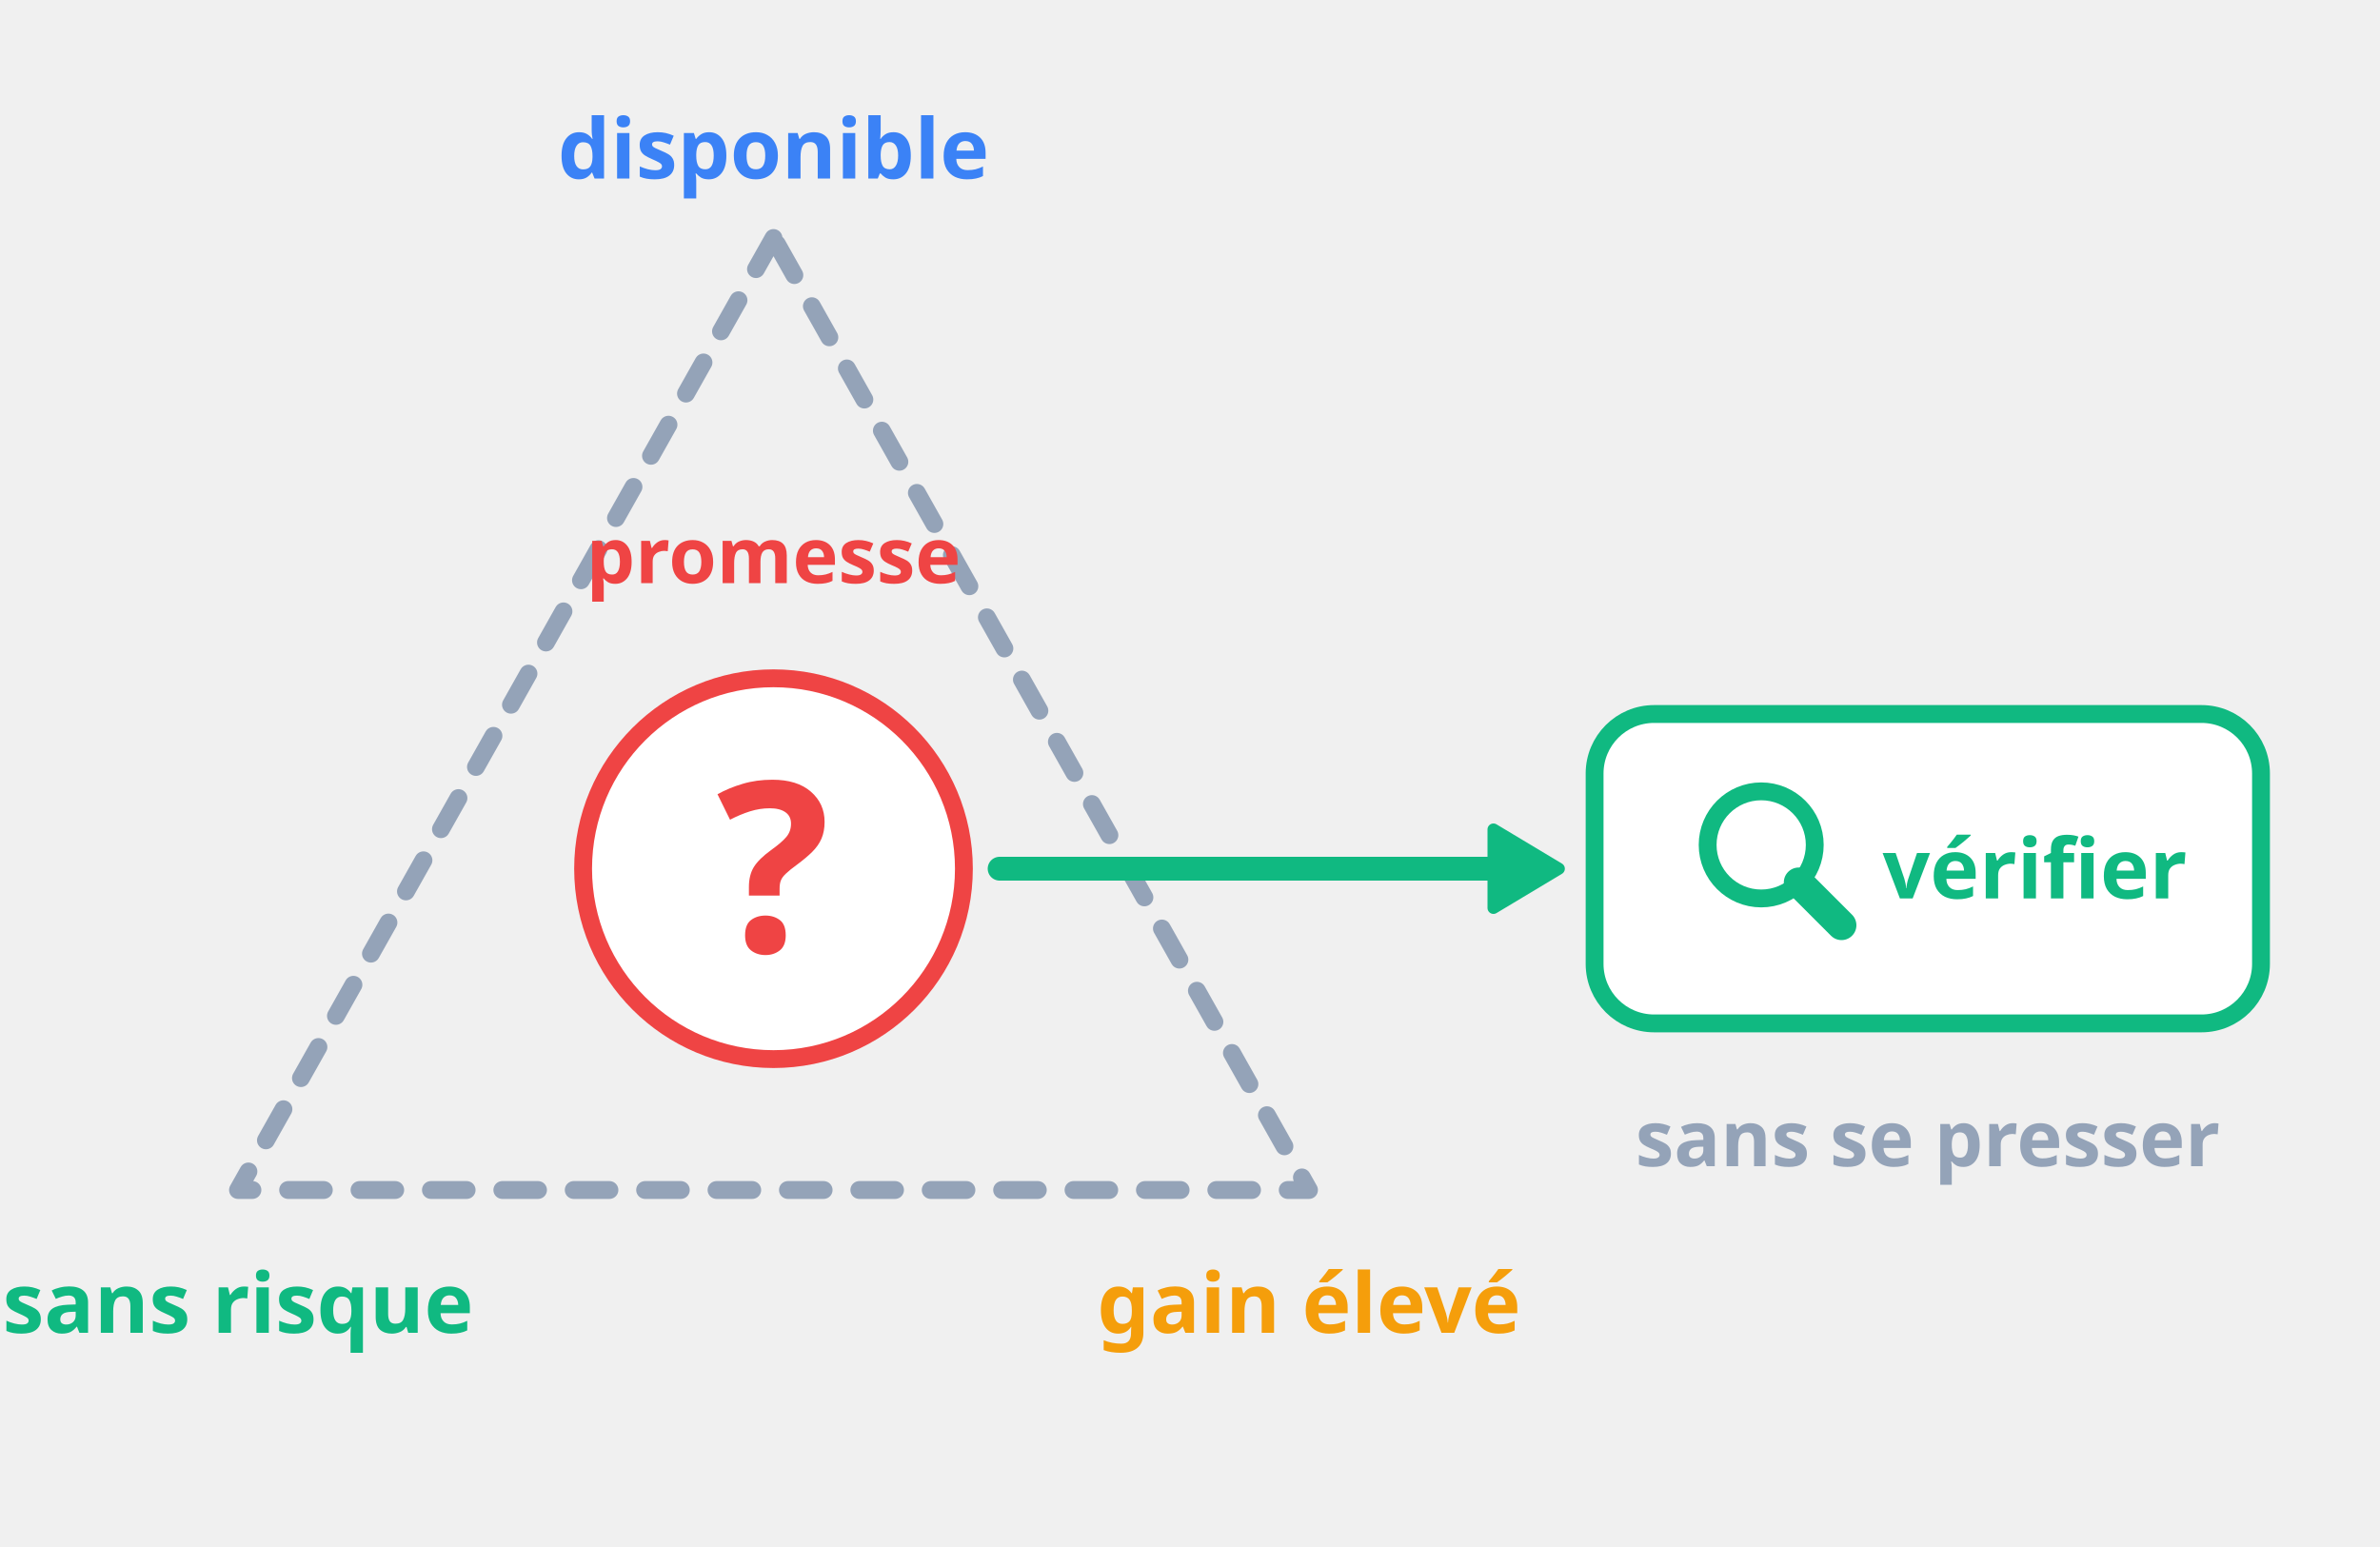
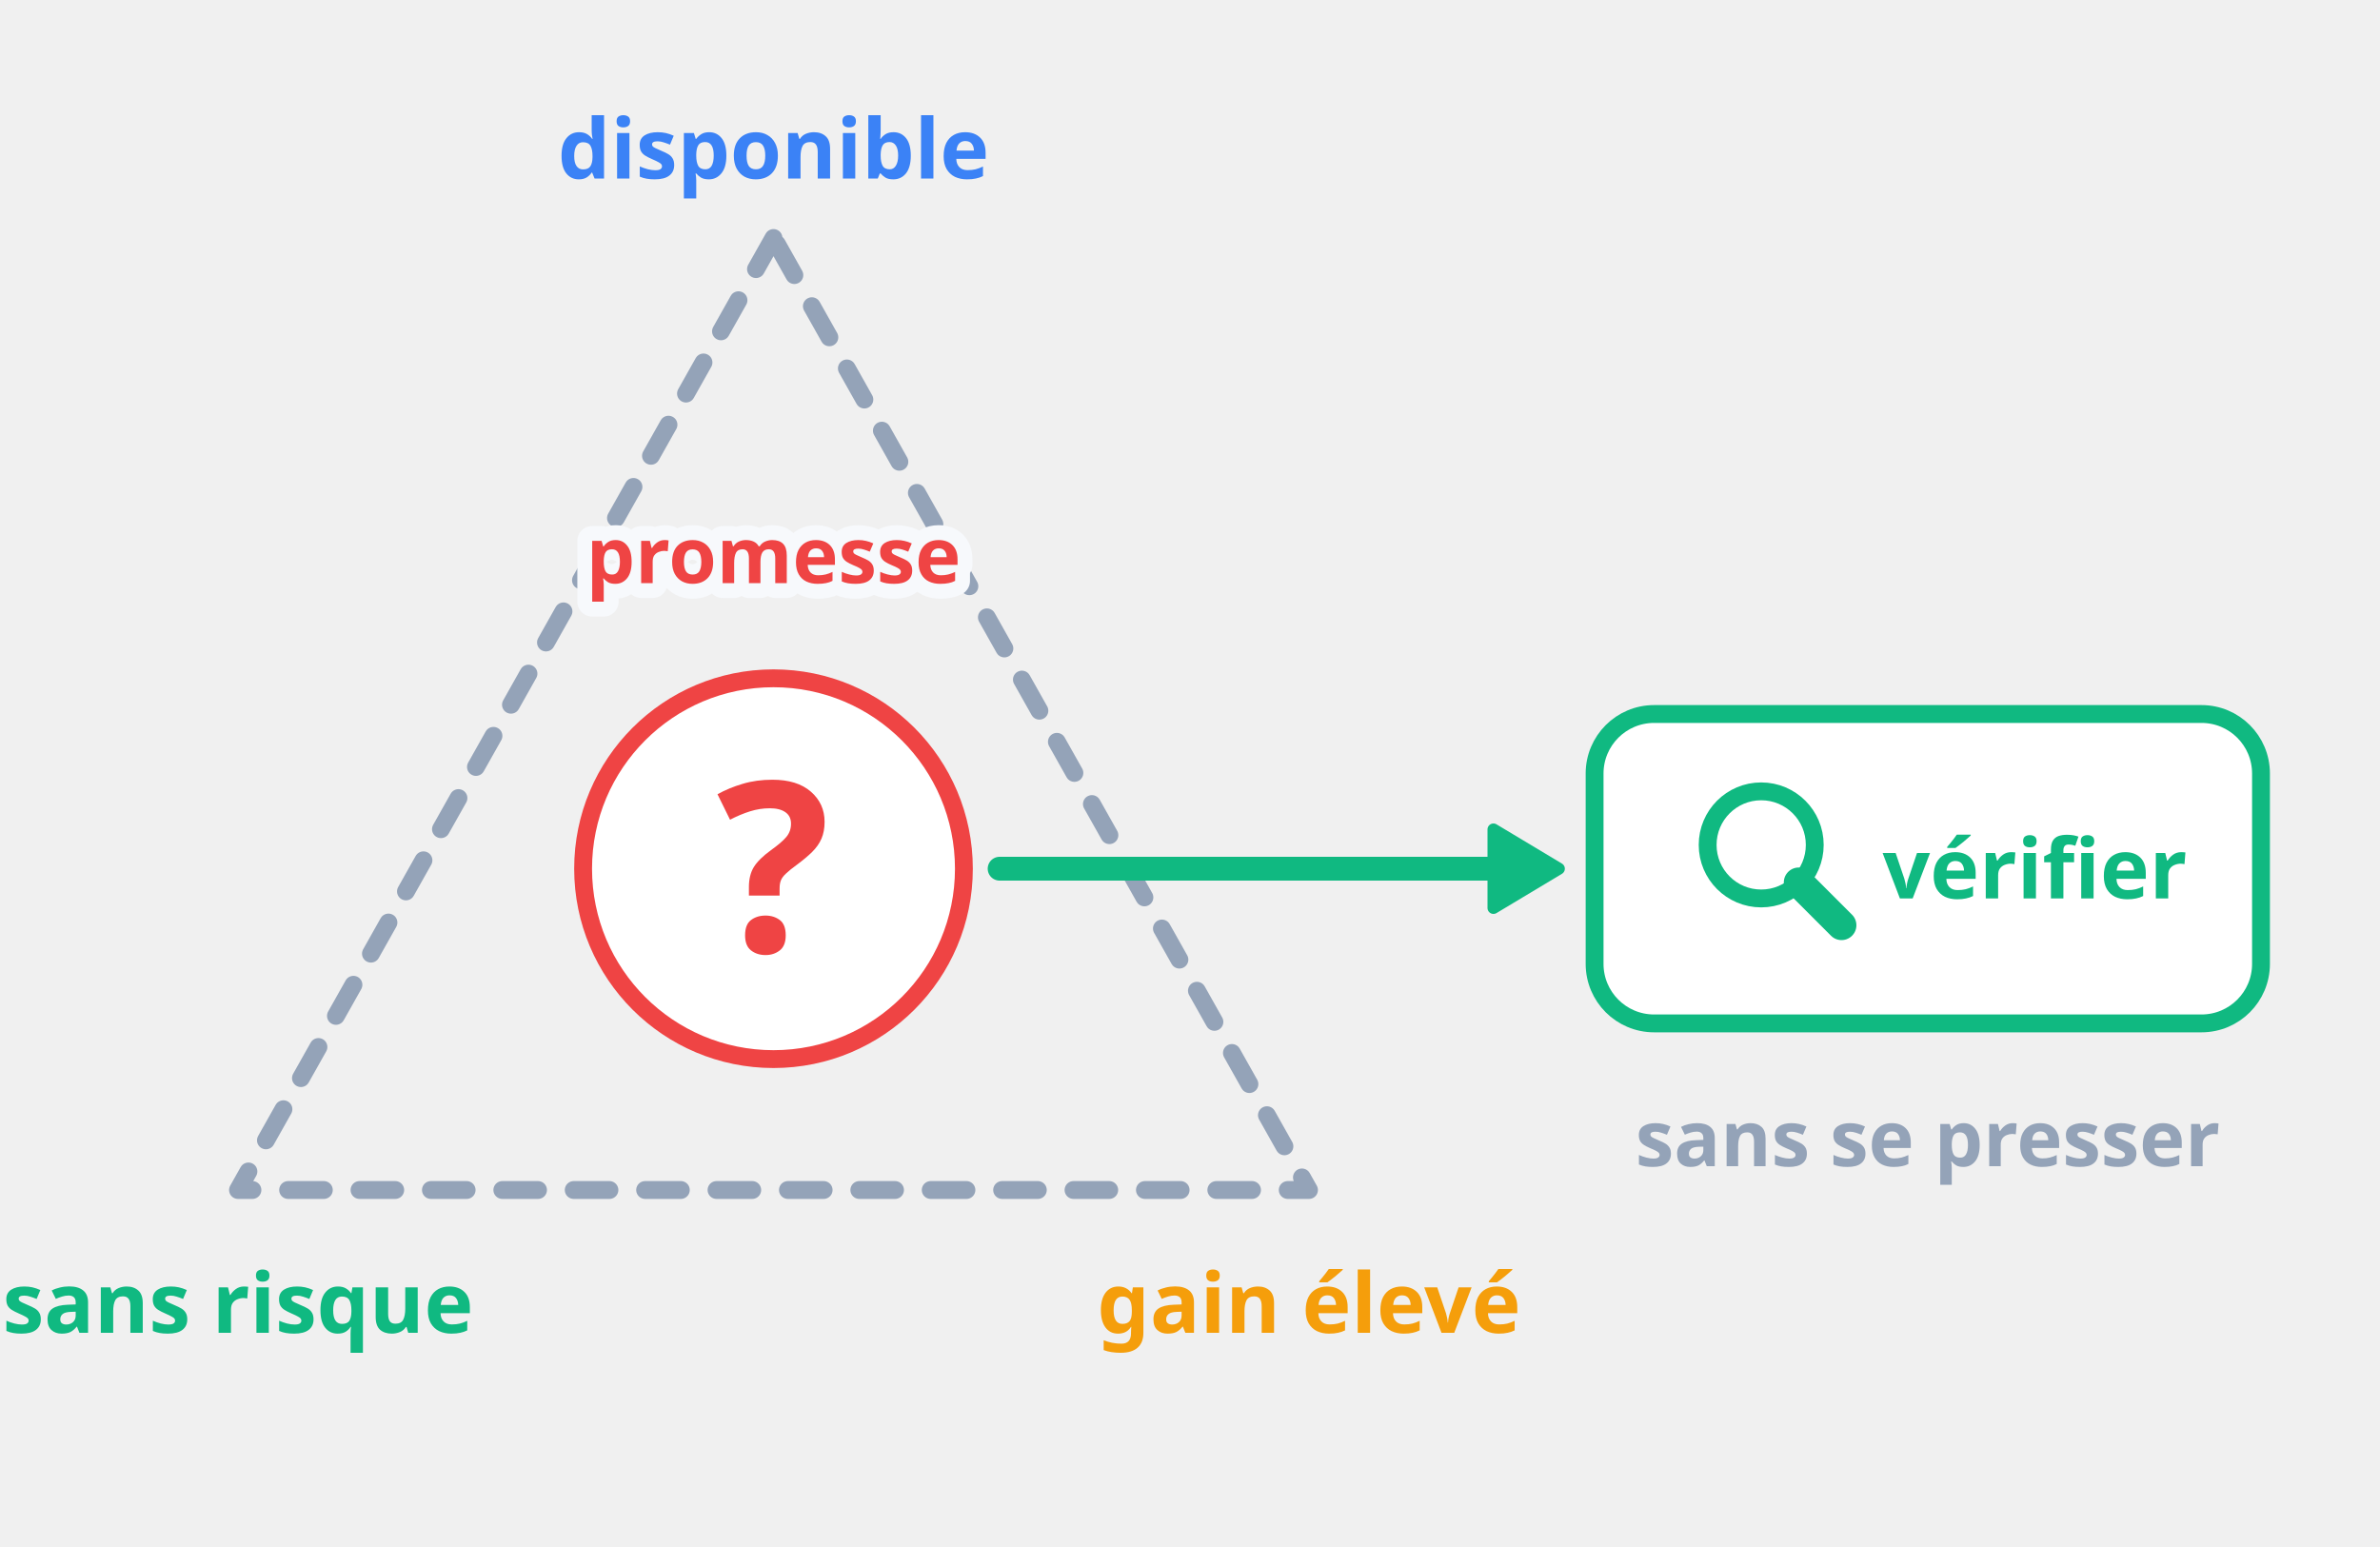
<svg xmlns="http://www.w3.org/2000/svg" viewBox="0 0 400 260" role="img">
  <style>@media (prefers-reduced-motion: reduce){*{animation:none!important}}</style>
  <g font-family="system-ui, sans-serif" font-weight="600" text-anchor="middle" stroke-linecap="round" stroke-linejoin="round">
    <path d="M130 40L40 200H220Z" stroke="#94A3B8" stroke-width="3" fill="none" stroke-dasharray="6 6" />
    <text x="130" y="30" font-size="14" fill="#3B82F6">disponible</text>
    <text x="40" y="224" font-size="14" fill="#10B981">sans risque</text>
    <text x="220" y="224" font-size="14" fill="#F59E0B">gain élevé</text>
    <circle cx="130" cy="146" r="32" fill="#FFFFFF" stroke="#EF4444" stroke-width="3" />
    <text x="130" y="160" font-size="16" fill="#EF4444" style="font-size:40px">?</text>
-     <text x="130" y="98" font-size="13" fill="#EF4444">promesse</text>
+     <text x="130" y="98" font-size="13" fill="#EF4444" stroke="#F7F9FC" stroke-width="5" paint-order="stroke">promesse</text>
    <g>
      <line x1="168" y1="146" x2="251" y2="146" stroke="#10B981" stroke-width="4" />
      <polygon points="262.0,146.0 251.0,152.6 251.0,139.4" fill="#10B981" stroke="#10B981" stroke-width="2" />
    </g>
    <rect x="268" y="120" width="112" height="52" rx="10" fill="#FFFFFF" stroke="#10B981" stroke-width="3" />
    <circle cx="296" cy="142" r="9" fill="none" stroke="#10B981" stroke-width="3" />
    <line x1="302.3" y1="148.3" x2="309.5" y2="155.5" stroke="#10B981" stroke-width="5" />
    <text x="342" y="151" font-size="14" fill="#10B981">vérifier</text>
    <text x="324" y="196" font-size="13" fill="#94A3B8">sans se presser</text>
  </g>
</svg>
